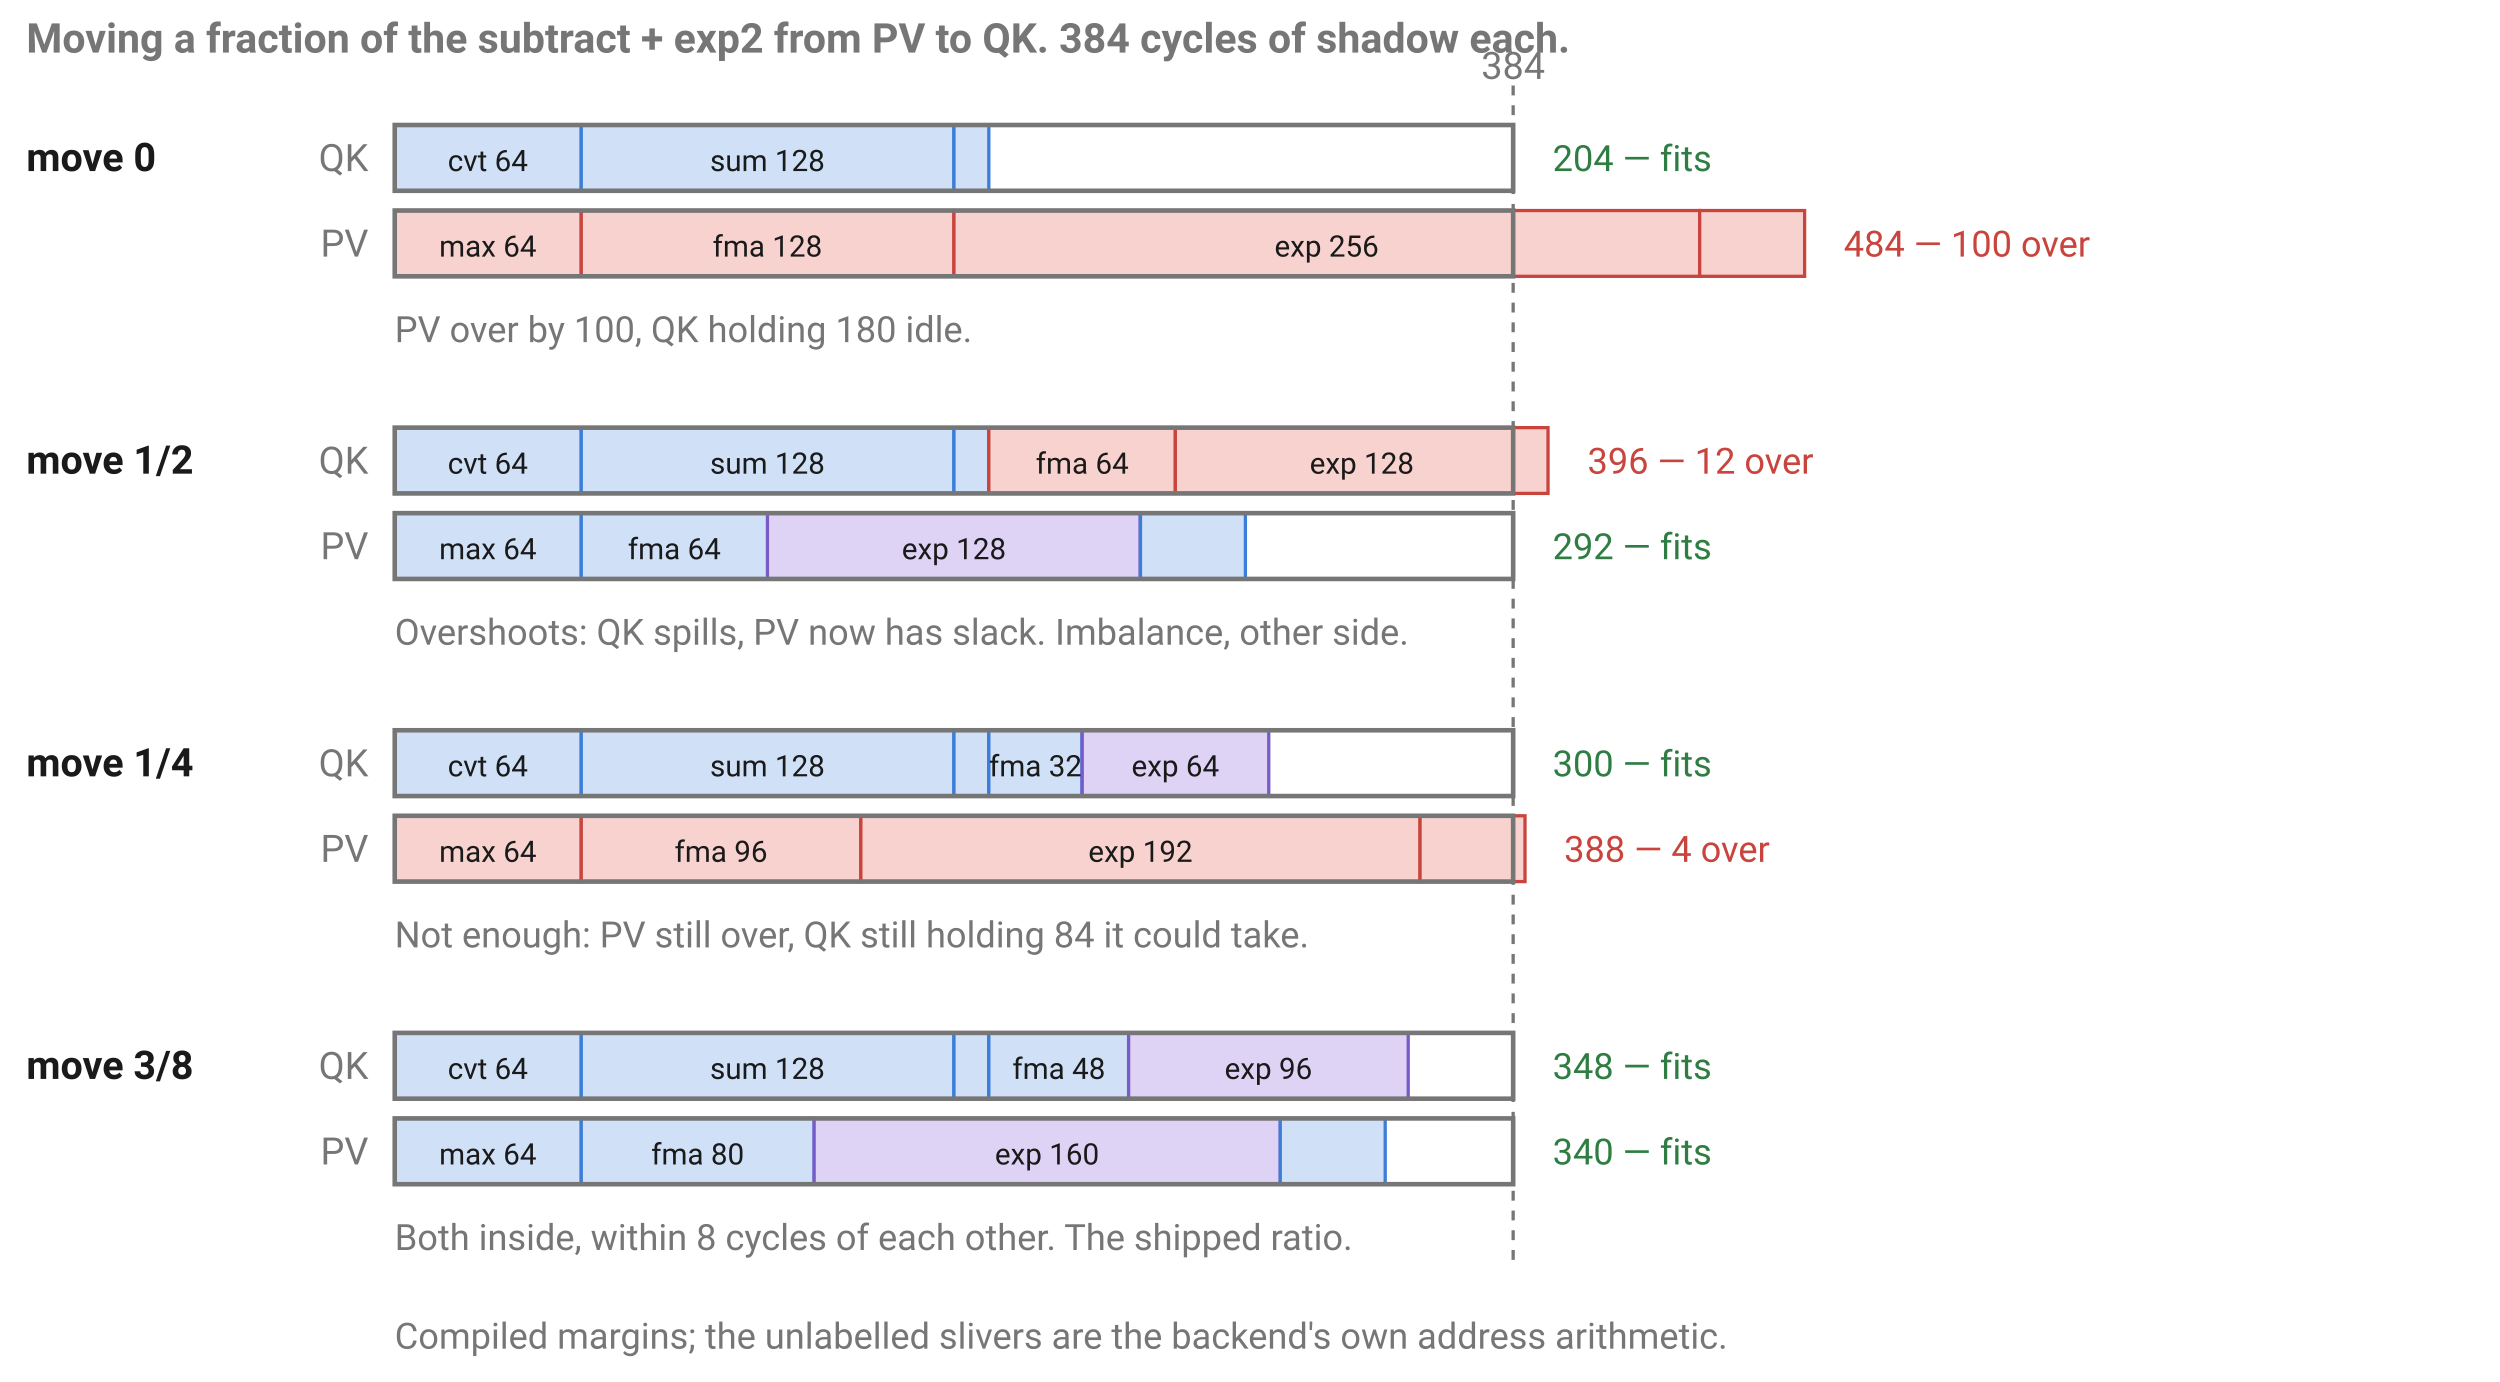
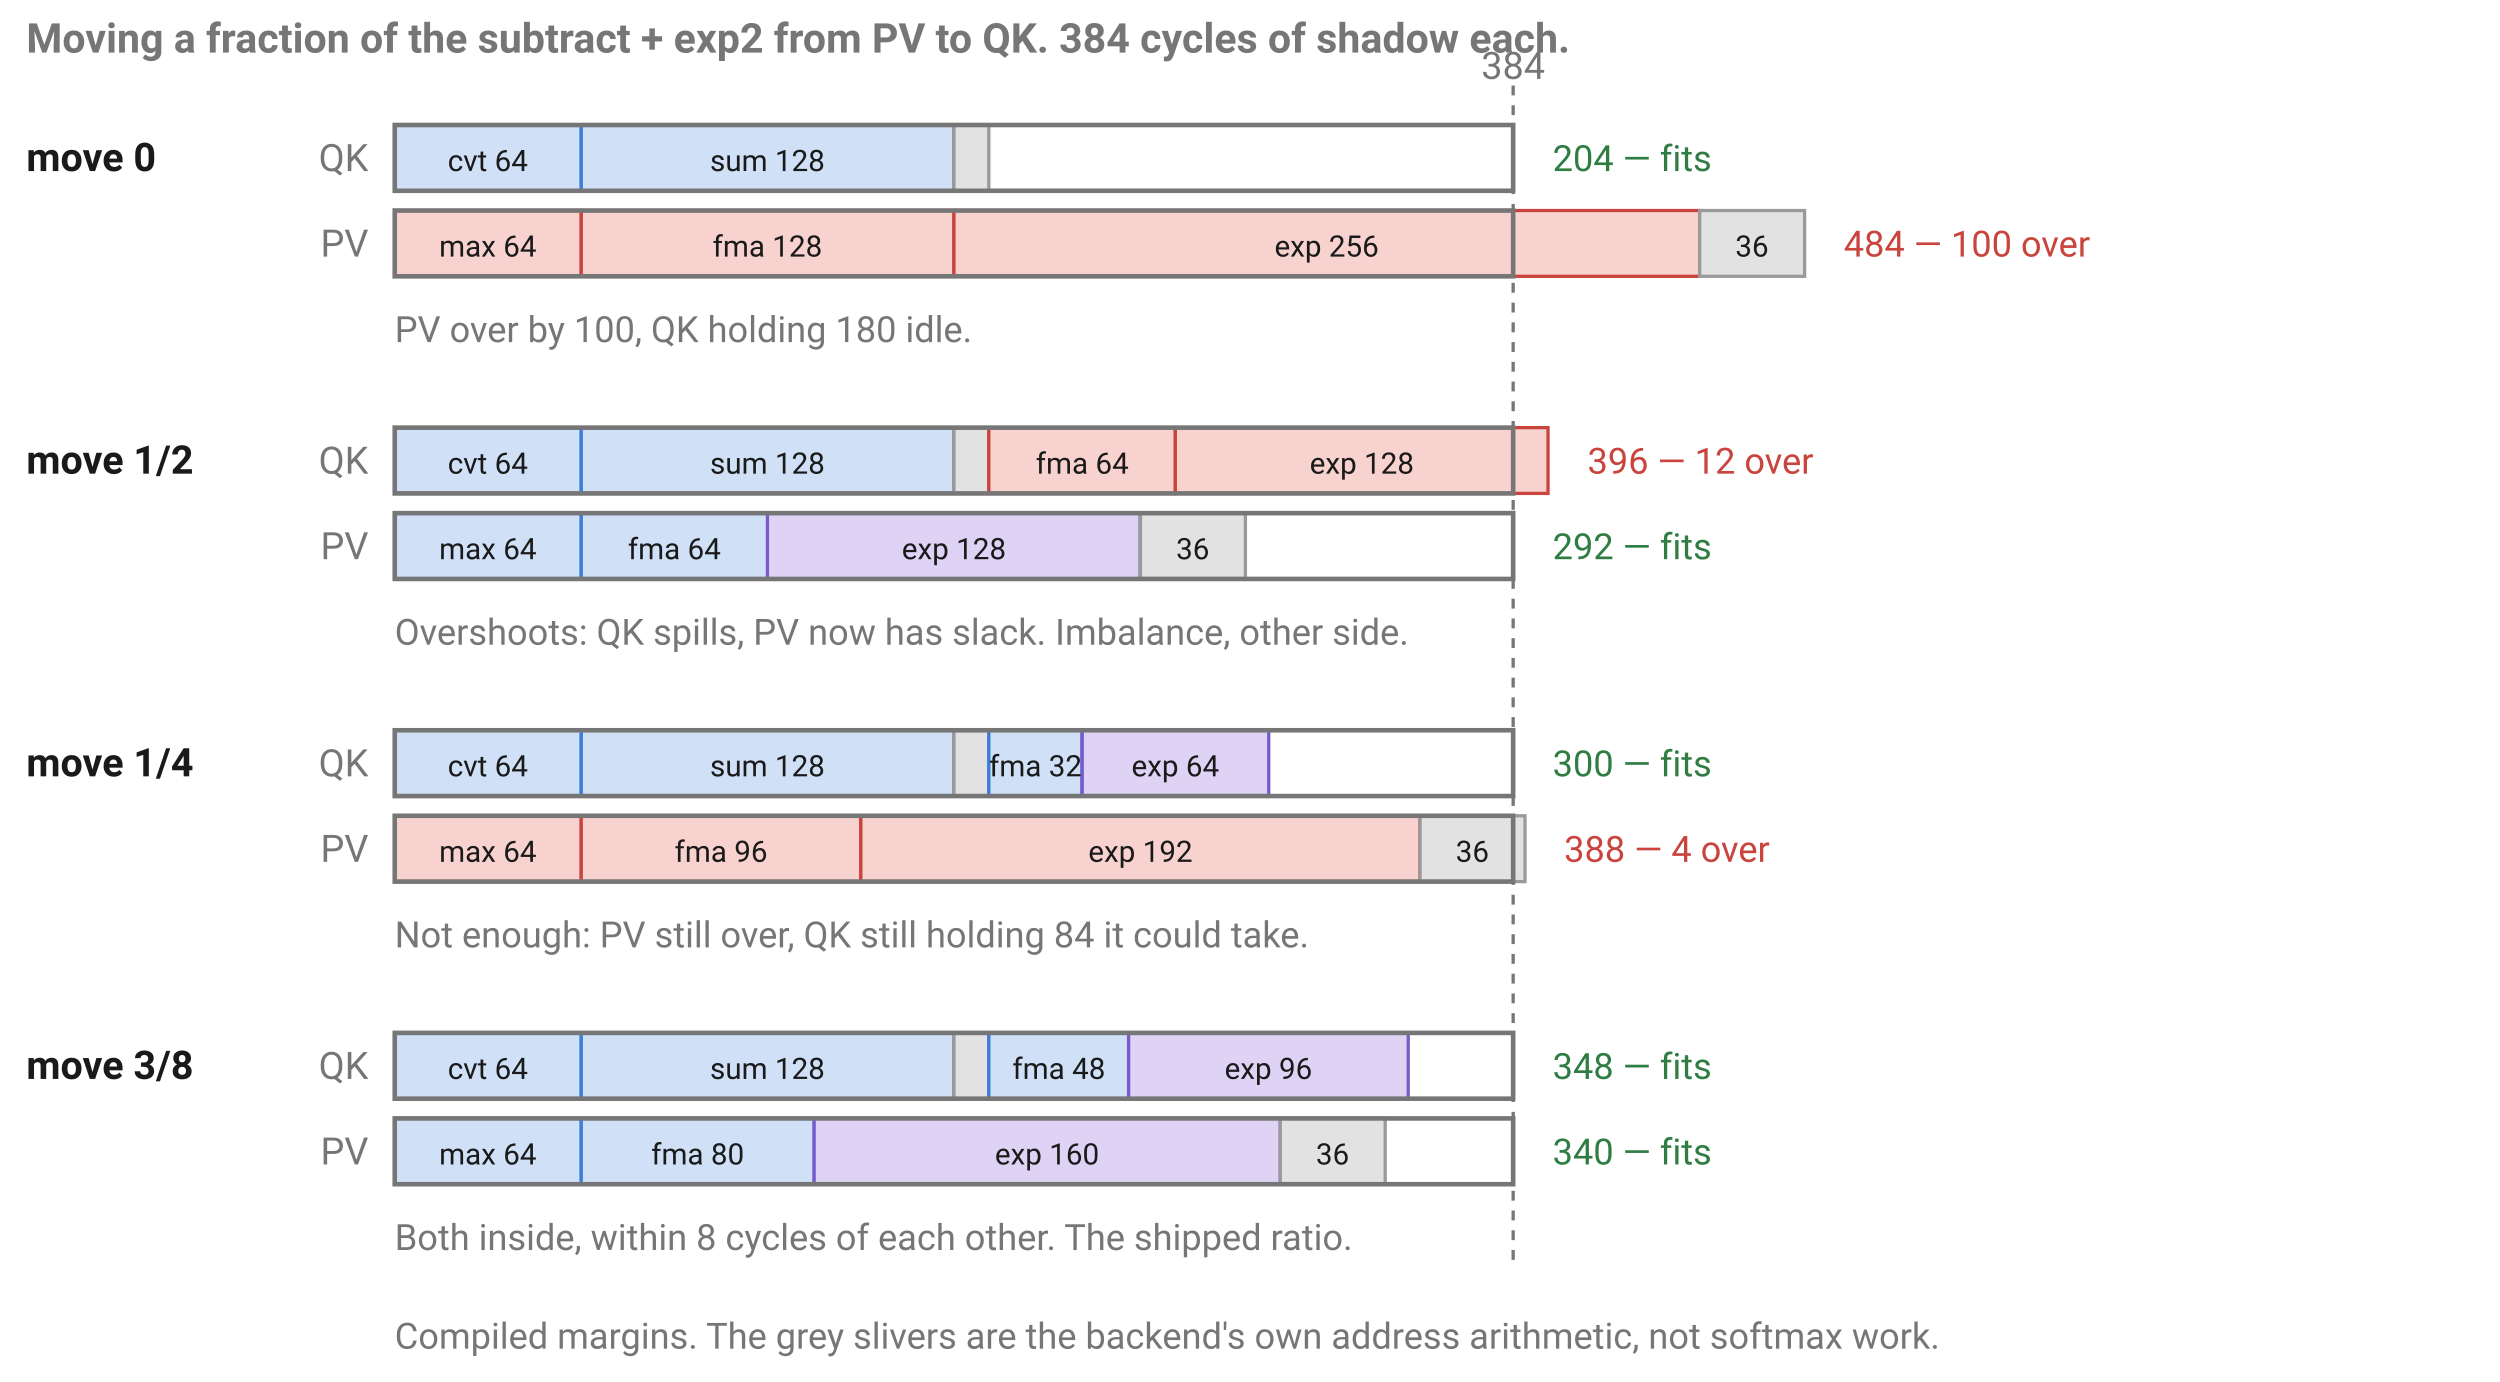
<svg xmlns="http://www.w3.org/2000/svg" viewBox="0 0 760 420" width="760" height="420" font-family="system-ui, -apple-system, Segoe UI, Roboto, sans-serif">
  <style>
    .h { font-size: 12.5px; font-weight: 600; fill: #767676; }
    .p { font-size: 12px; font-weight: 600; fill: #1a1a1a; }
    .lbl { font-size: 11.5px; fill: #767676; }
    .seg { font-size: 9px; fill: #1a1a1a; }
    .note { font-size: 11px; fill: #767676; }
    .over { font-size: 11px; fill: #c8443c; }
    .ok { font-size: 11px; fill: #2f7d43; }
    .win { fill: none; stroke: #767676; stroke-width: 1.4; }
  </style>
  <text class="h" x="8" y="16">Moving a fraction of the subtract + exp2 from PV to QK. 384 cycles of shadow each.</text>
  <line x1="460" y1="26" x2="460" y2="384" stroke="#767676" stroke-width="1" stroke-dasharray="3 3" />
  <text class="lbl" x="460" y="24" text-anchor="middle">384</text>
  <text class="p" x="8" y="52">move 0</text>
  <text class="lbl" x="112" y="52" text-anchor="end">QK</text>
  <rect x="120.0" y="38" width="56.7" height="20" fill="#cfe0f7" stroke="#3b7dd8" />
  <text class="seg" x="148.3" y="52" text-anchor="middle">cvt 64</text>
  <rect x="176.7" y="38" width="113.3" height="20" fill="#cfe0f7" stroke="#3b7dd8" />
  <text class="seg" x="233.3" y="52" text-anchor="middle">sum 128</text>
-   <rect x="290.0" y="38" width="10.6" height="20" fill="#cfe0f7" stroke="#3b7dd8" />
+   <rect x="290.0" y="38" width="10.6" height="20" fill="#e2e2e2" stroke="#9a9a9a" />
  <text class="seg" x="295.3" y="52" text-anchor="middle" />
  <rect class="win" x="120" y="38" width="340" height="20" />
  <text class="ok" x="472.0" y="52">204 — fits</text>
  <text class="lbl" x="112" y="78" text-anchor="end">PV</text>
  <rect x="120.0" y="64" width="56.7" height="20" fill="#f7d2cf" stroke="#c8443c" />
  <text class="seg" x="148.3" y="78" text-anchor="middle">max 64</text>
  <rect x="176.7" y="64" width="113.3" height="20" fill="#f7d2cf" stroke="#c8443c" />
  <text class="seg" x="233.3" y="78" text-anchor="middle">fma 128</text>
  <rect x="290.0" y="64" width="226.7" height="20" fill="#f7d2cf" stroke="#c8443c" />
  <text class="seg" x="403.3" y="78" text-anchor="middle">exp 256</text>
-   <rect x="516.7" y="64" width="31.9" height="20" fill="#f7d2cf" stroke="#c8443c" />
-   <text class="seg" x="532.6" y="78" text-anchor="middle" />
+   <rect x="516.7" y="64" width="31.9" height="20" fill="#e2e2e2" stroke="#9a9a9a" />
+   <text class="seg" x="532.6" y="78" text-anchor="middle">36</text>
  <rect class="win" x="120" y="64" width="340" height="20" />
  <text class="over" x="560.5" y="78">484 — 100 over</text>
  <text class="note" x="120" y="104">PV over by 100, QK holding 180 idle.</text>
  <text class="p" x="8" y="144">move 1/2</text>
  <text class="lbl" x="112" y="144" text-anchor="end">QK</text>
  <rect x="120.0" y="130" width="56.7" height="20" fill="#cfe0f7" stroke="#3b7dd8" />
  <text class="seg" x="148.3" y="144" text-anchor="middle">cvt 64</text>
  <rect x="176.7" y="130" width="113.3" height="20" fill="#cfe0f7" stroke="#3b7dd8" />
  <text class="seg" x="233.3" y="144" text-anchor="middle">sum 128</text>
-   <rect x="290.0" y="130" width="10.6" height="20" fill="#cfe0f7" stroke="#3b7dd8" />
+   <rect x="290.0" y="130" width="10.6" height="20" fill="#e2e2e2" stroke="#9a9a9a" />
  <text class="seg" x="295.3" y="144" text-anchor="middle" />
  <rect x="300.6" y="130" width="56.7" height="20" fill="#f7d2cf" stroke="#c8443c" />
  <text class="seg" x="329.0" y="144" text-anchor="middle">fma 64</text>
  <rect x="357.3" y="130" width="113.3" height="20" fill="#f7d2cf" stroke="#c8443c" />
  <text class="seg" x="414.0" y="144" text-anchor="middle">exp 128</text>
  <rect class="win" x="120" y="130" width="340" height="20" />
  <text class="over" x="482.6" y="144">396 — 12 over</text>
  <text class="lbl" x="112" y="170" text-anchor="end">PV</text>
  <rect x="120.0" y="156" width="56.7" height="20" fill="#cfe0f7" stroke="#3b7dd8" />
  <text class="seg" x="148.3" y="170" text-anchor="middle">max 64</text>
  <rect x="176.7" y="156" width="56.7" height="20" fill="#cfe0f7" stroke="#3b7dd8" />
  <text class="seg" x="205.0" y="170" text-anchor="middle">fma 64</text>
  <rect x="233.3" y="156" width="113.3" height="20" fill="#ded3f5" stroke="#7a5ac9" />
  <text class="seg" x="290.0" y="170" text-anchor="middle">exp 128</text>
-   <rect x="346.7" y="156" width="31.9" height="20" fill="#cfe0f7" stroke="#3b7dd8" />
-   <text class="seg" x="362.6" y="170" text-anchor="middle" />
+   <rect x="346.7" y="156" width="31.9" height="20" fill="#e2e2e2" stroke="#9a9a9a" />
+   <text class="seg" x="362.6" y="170" text-anchor="middle">36</text>
  <rect class="win" x="120" y="156" width="340" height="20" />
  <text class="ok" x="472.0" y="170">292 — fits</text>
  <text class="note" x="120" y="196">Overshoots: QK spills, PV now has slack. Imbalance, other side.</text>
  <text class="p" x="8" y="236">move 1/4</text>
  <text class="lbl" x="112" y="236" text-anchor="end">QK</text>
  <rect x="120.0" y="222" width="56.7" height="20" fill="#cfe0f7" stroke="#3b7dd8" />
  <text class="seg" x="148.3" y="236" text-anchor="middle">cvt 64</text>
  <rect x="176.7" y="222" width="113.3" height="20" fill="#cfe0f7" stroke="#3b7dd8" />
  <text class="seg" x="233.3" y="236" text-anchor="middle">sum 128</text>
-   <rect x="290.0" y="222" width="10.6" height="20" fill="#cfe0f7" stroke="#3b7dd8" />
+   <rect x="290.0" y="222" width="10.6" height="20" fill="#e2e2e2" stroke="#9a9a9a" />
  <text class="seg" x="295.3" y="236" text-anchor="middle" />
  <rect x="300.6" y="222" width="28.3" height="20" fill="#cfe0f7" stroke="#3b7dd8" />
  <text class="seg" x="314.8" y="236" text-anchor="middle">fma 32</text>
  <rect x="329.0" y="222" width="56.7" height="20" fill="#ded3f5" stroke="#7a5ac9" />
  <text class="seg" x="357.3" y="236" text-anchor="middle">exp 64</text>
  <rect class="win" x="120" y="222" width="340" height="20" />
  <text class="ok" x="472.0" y="236">300 — fits</text>
  <text class="lbl" x="112" y="262" text-anchor="end">PV</text>
  <rect x="120.0" y="248" width="56.7" height="20" fill="#f7d2cf" stroke="#c8443c" />
  <text class="seg" x="148.3" y="262" text-anchor="middle">max 64</text>
  <rect x="176.7" y="248" width="85.0" height="20" fill="#f7d2cf" stroke="#c8443c" />
  <text class="seg" x="219.2" y="262" text-anchor="middle">fma 96</text>
  <rect x="261.7" y="248" width="170.0" height="20" fill="#f7d2cf" stroke="#c8443c" />
  <text class="seg" x="346.7" y="262" text-anchor="middle">exp 192</text>
-   <rect x="431.7" y="248" width="31.9" height="20" fill="#f7d2cf" stroke="#c8443c" />
-   <text class="seg" x="447.6" y="262" text-anchor="middle" />
+   <rect x="431.7" y="248" width="31.9" height="20" fill="#e2e2e2" stroke="#9a9a9a" />
+   <text class="seg" x="447.6" y="262" text-anchor="middle">36</text>
  <rect class="win" x="120" y="248" width="340" height="20" />
  <text class="over" x="475.5" y="262">388 — 4 over</text>
  <text class="note" x="120" y="288">Not enough: PV still over, QK still holding 84 it could take.</text>
  <text class="p" x="8" y="328">move 3/8</text>
  <text class="lbl" x="112" y="328" text-anchor="end">QK</text>
  <rect x="120.0" y="314" width="56.7" height="20" fill="#cfe0f7" stroke="#3b7dd8" />
  <text class="seg" x="148.3" y="328" text-anchor="middle">cvt 64</text>
  <rect x="176.7" y="314" width="113.3" height="20" fill="#cfe0f7" stroke="#3b7dd8" />
  <text class="seg" x="233.3" y="328" text-anchor="middle">sum 128</text>
-   <rect x="290.0" y="314" width="10.6" height="20" fill="#cfe0f7" stroke="#3b7dd8" />
+   <rect x="290.0" y="314" width="10.6" height="20" fill="#e2e2e2" stroke="#9a9a9a" />
  <text class="seg" x="295.3" y="328" text-anchor="middle" />
  <rect x="300.6" y="314" width="42.5" height="20" fill="#cfe0f7" stroke="#3b7dd8" />
  <text class="seg" x="321.9" y="328" text-anchor="middle">fma 48</text>
  <rect x="343.1" y="314" width="85.0" height="20" fill="#ded3f5" stroke="#7a5ac9" />
  <text class="seg" x="385.6" y="328" text-anchor="middle">exp 96</text>
  <rect class="win" x="120" y="314" width="340" height="20" />
  <text class="ok" x="472.0" y="328">348 — fits</text>
  <text class="lbl" x="112" y="354" text-anchor="end">PV</text>
  <rect x="120.0" y="340" width="56.7" height="20" fill="#cfe0f7" stroke="#3b7dd8" />
  <text class="seg" x="148.3" y="354" text-anchor="middle">max 64</text>
  <rect x="176.7" y="340" width="70.8" height="20" fill="#cfe0f7" stroke="#3b7dd8" />
  <text class="seg" x="212.1" y="354" text-anchor="middle">fma 80</text>
  <rect x="247.5" y="340" width="141.7" height="20" fill="#ded3f5" stroke="#7a5ac9" />
  <text class="seg" x="318.3" y="354" text-anchor="middle">exp 160</text>
-   <rect x="389.2" y="340" width="31.9" height="20" fill="#cfe0f7" stroke="#3b7dd8" />
-   <text class="seg" x="405.1" y="354" text-anchor="middle" />
+   <rect x="389.2" y="340" width="31.9" height="20" fill="#e2e2e2" stroke="#9a9a9a" />
+   <text class="seg" x="405.1" y="354" text-anchor="middle">36</text>
  <rect class="win" x="120" y="340" width="340" height="20" />
  <text class="ok" x="472.0" y="354">340 — fits</text>
  <text class="note" x="120" y="380">Both inside, within 8 cycles of each other. The shipped ratio.</text>
-   <text class="note" x="120" y="410">Compiled margins; the unlabelled slivers are the backend's own address arithmetic.</text>
+   <text class="note" x="120" y="410">Compiled margins. The grey slivers are the backend's own address arithmetic, not softmax work.</text>
</svg>
